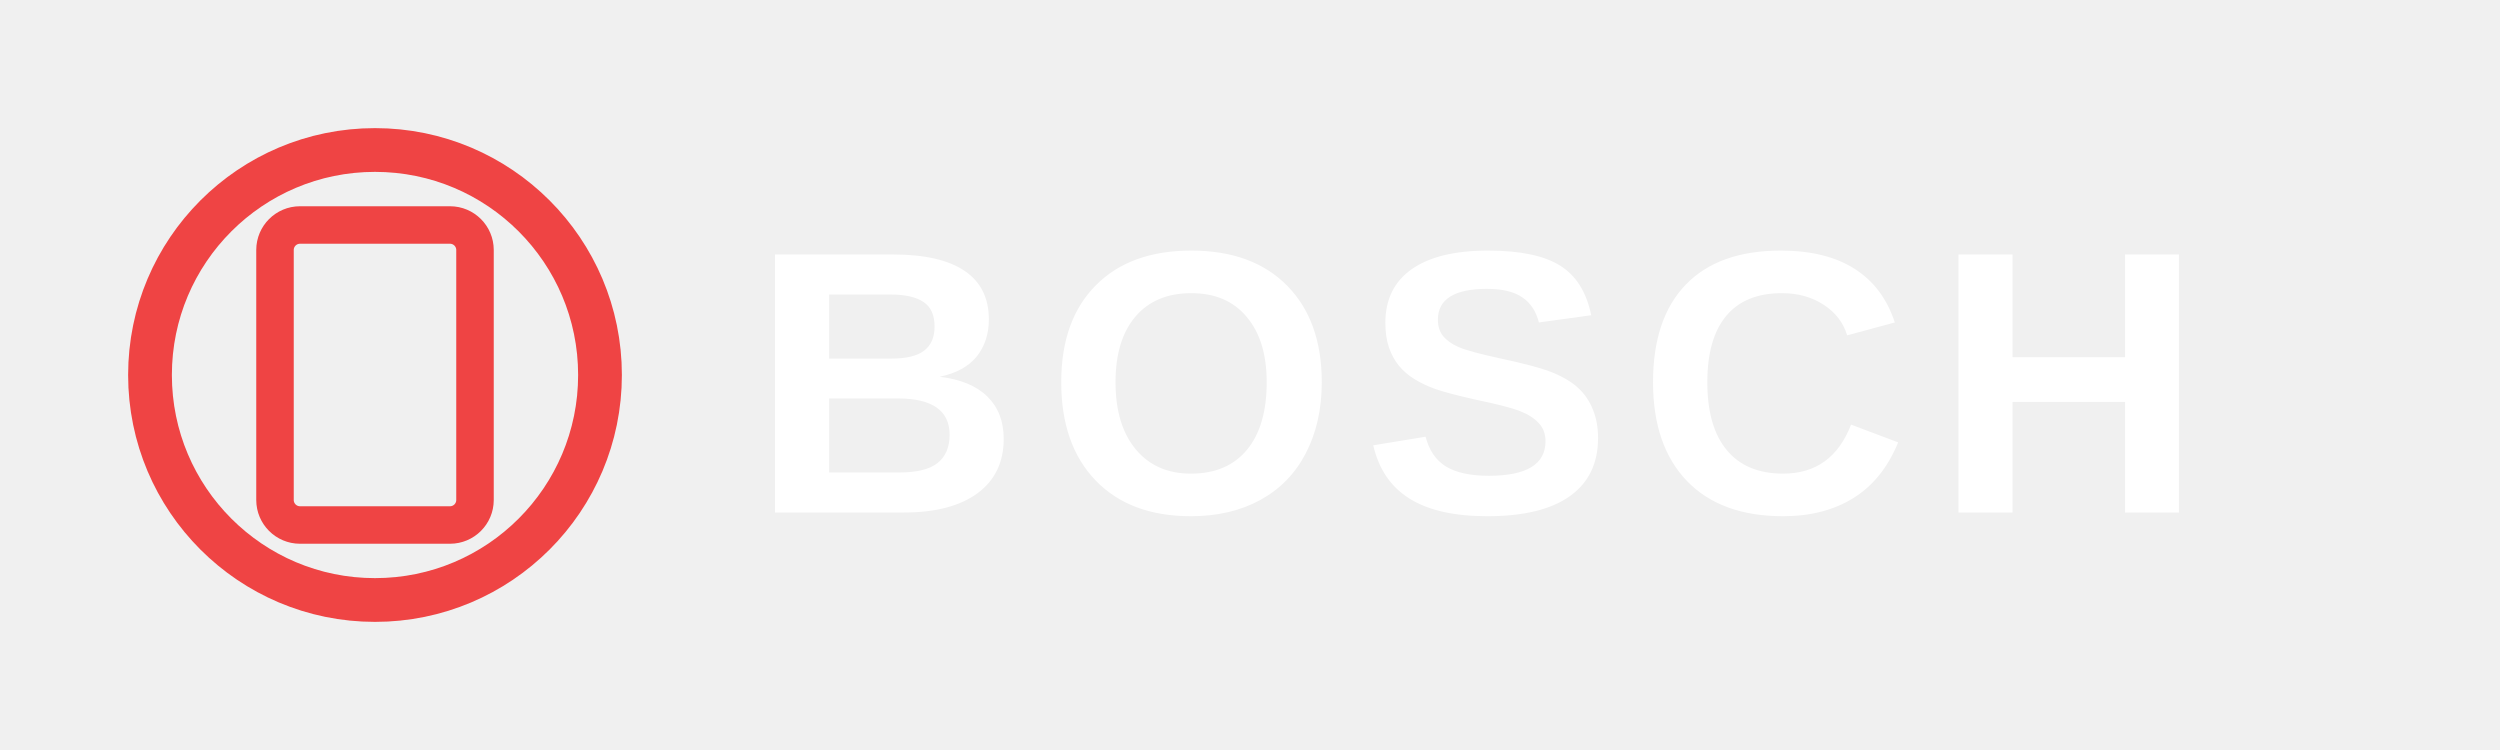
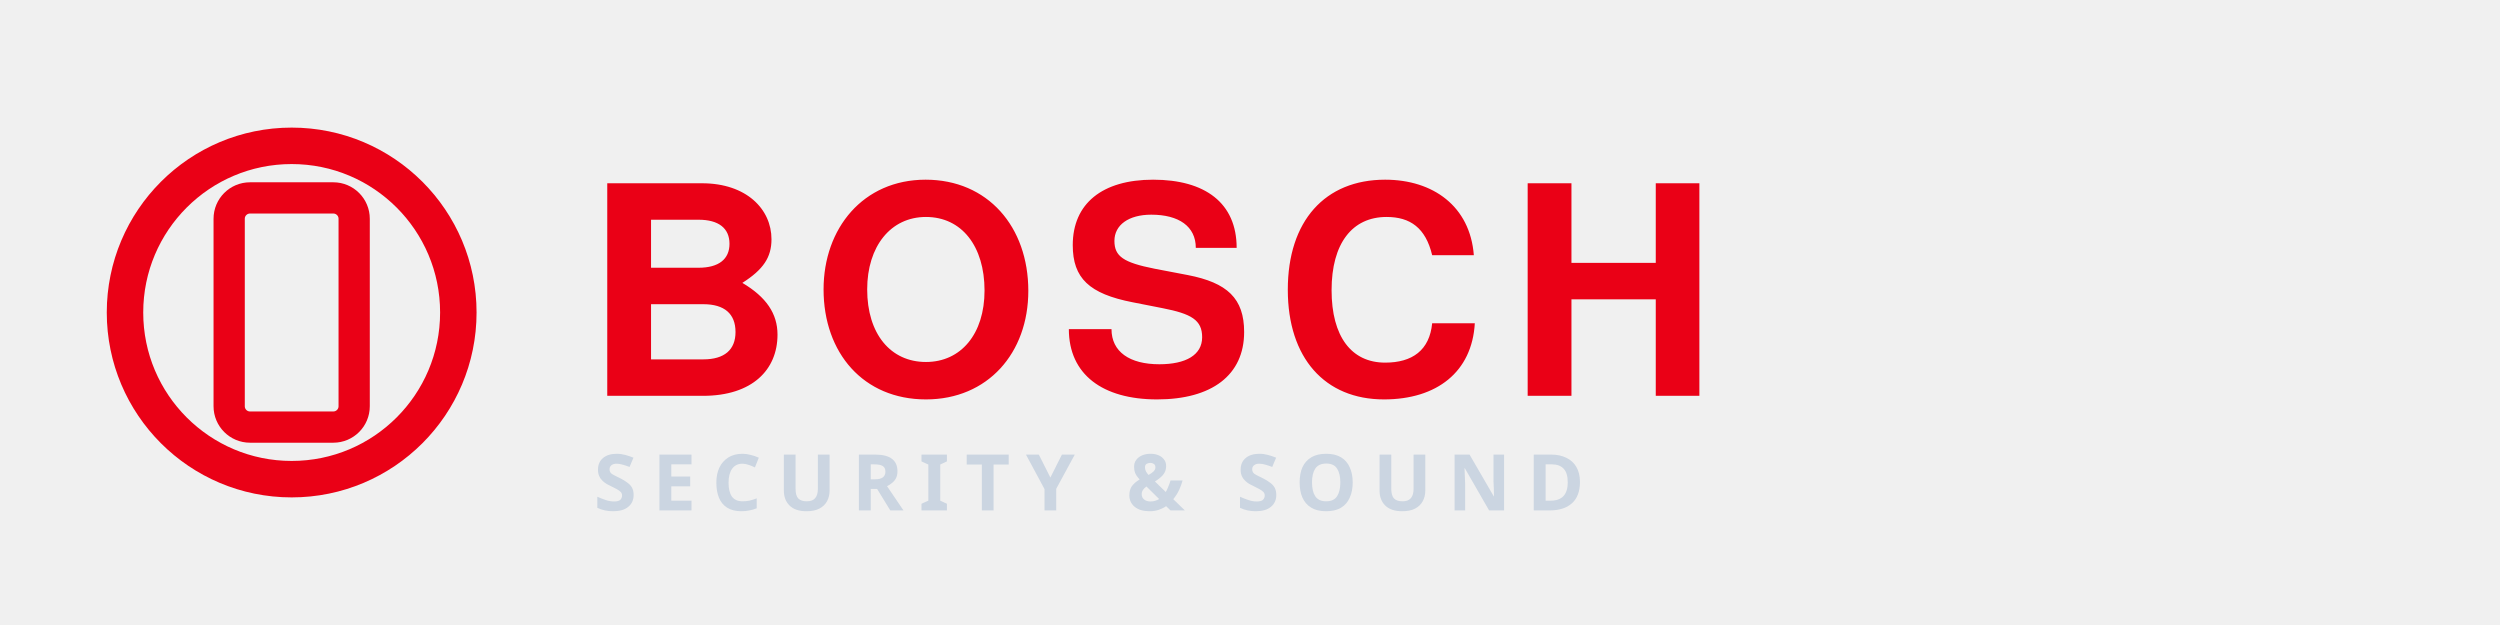
- <svg xmlns="http://www.w3.org/2000/svg" viewBox="0 0 200 60" fill="none">
-   <circle cx="30" cy="30" r="18" stroke="#ef4444" stroke-width="3.5" fill="none" />
-   <rect x="22" y="18" width="16" height="24" rx="2" stroke="#ef4444" stroke-width="3" fill="none" />
-   <text x="60" y="41" font-family="Arial, sans-serif" font-weight="900" font-size="30" fill="#ffffff" letter-spacing="2">BOSCH</text>
+ <svg xmlns="http://www.w3.org/2000/svg" viewBox="0 0 240 60" fill="none">
+   <g transform="translate(10, 12)">
+     <circle cx="18" cy="18" r="16" stroke="#EA0016" stroke-width="3.5" fill="none" />
+     <rect x="12" y="7" width="12" height="22" rx="2" stroke="#EA0016" stroke-width="3" fill="none" />
+   </g>
+   <text x="56" y="38" font-family="'Helvetica Neue', 'Arial Black', sans-serif" font-weight="900" font-size="28" fill="#EA0016" letter-spacing="2">BOSCH</text>
+   <text x="57" y="49" font-family="'Outfit', sans-serif" font-weight="700" font-size="7.5" fill="#cbd5e1" letter-spacing="1.5">SECURITY &amp; SOUND</text>
</svg>
